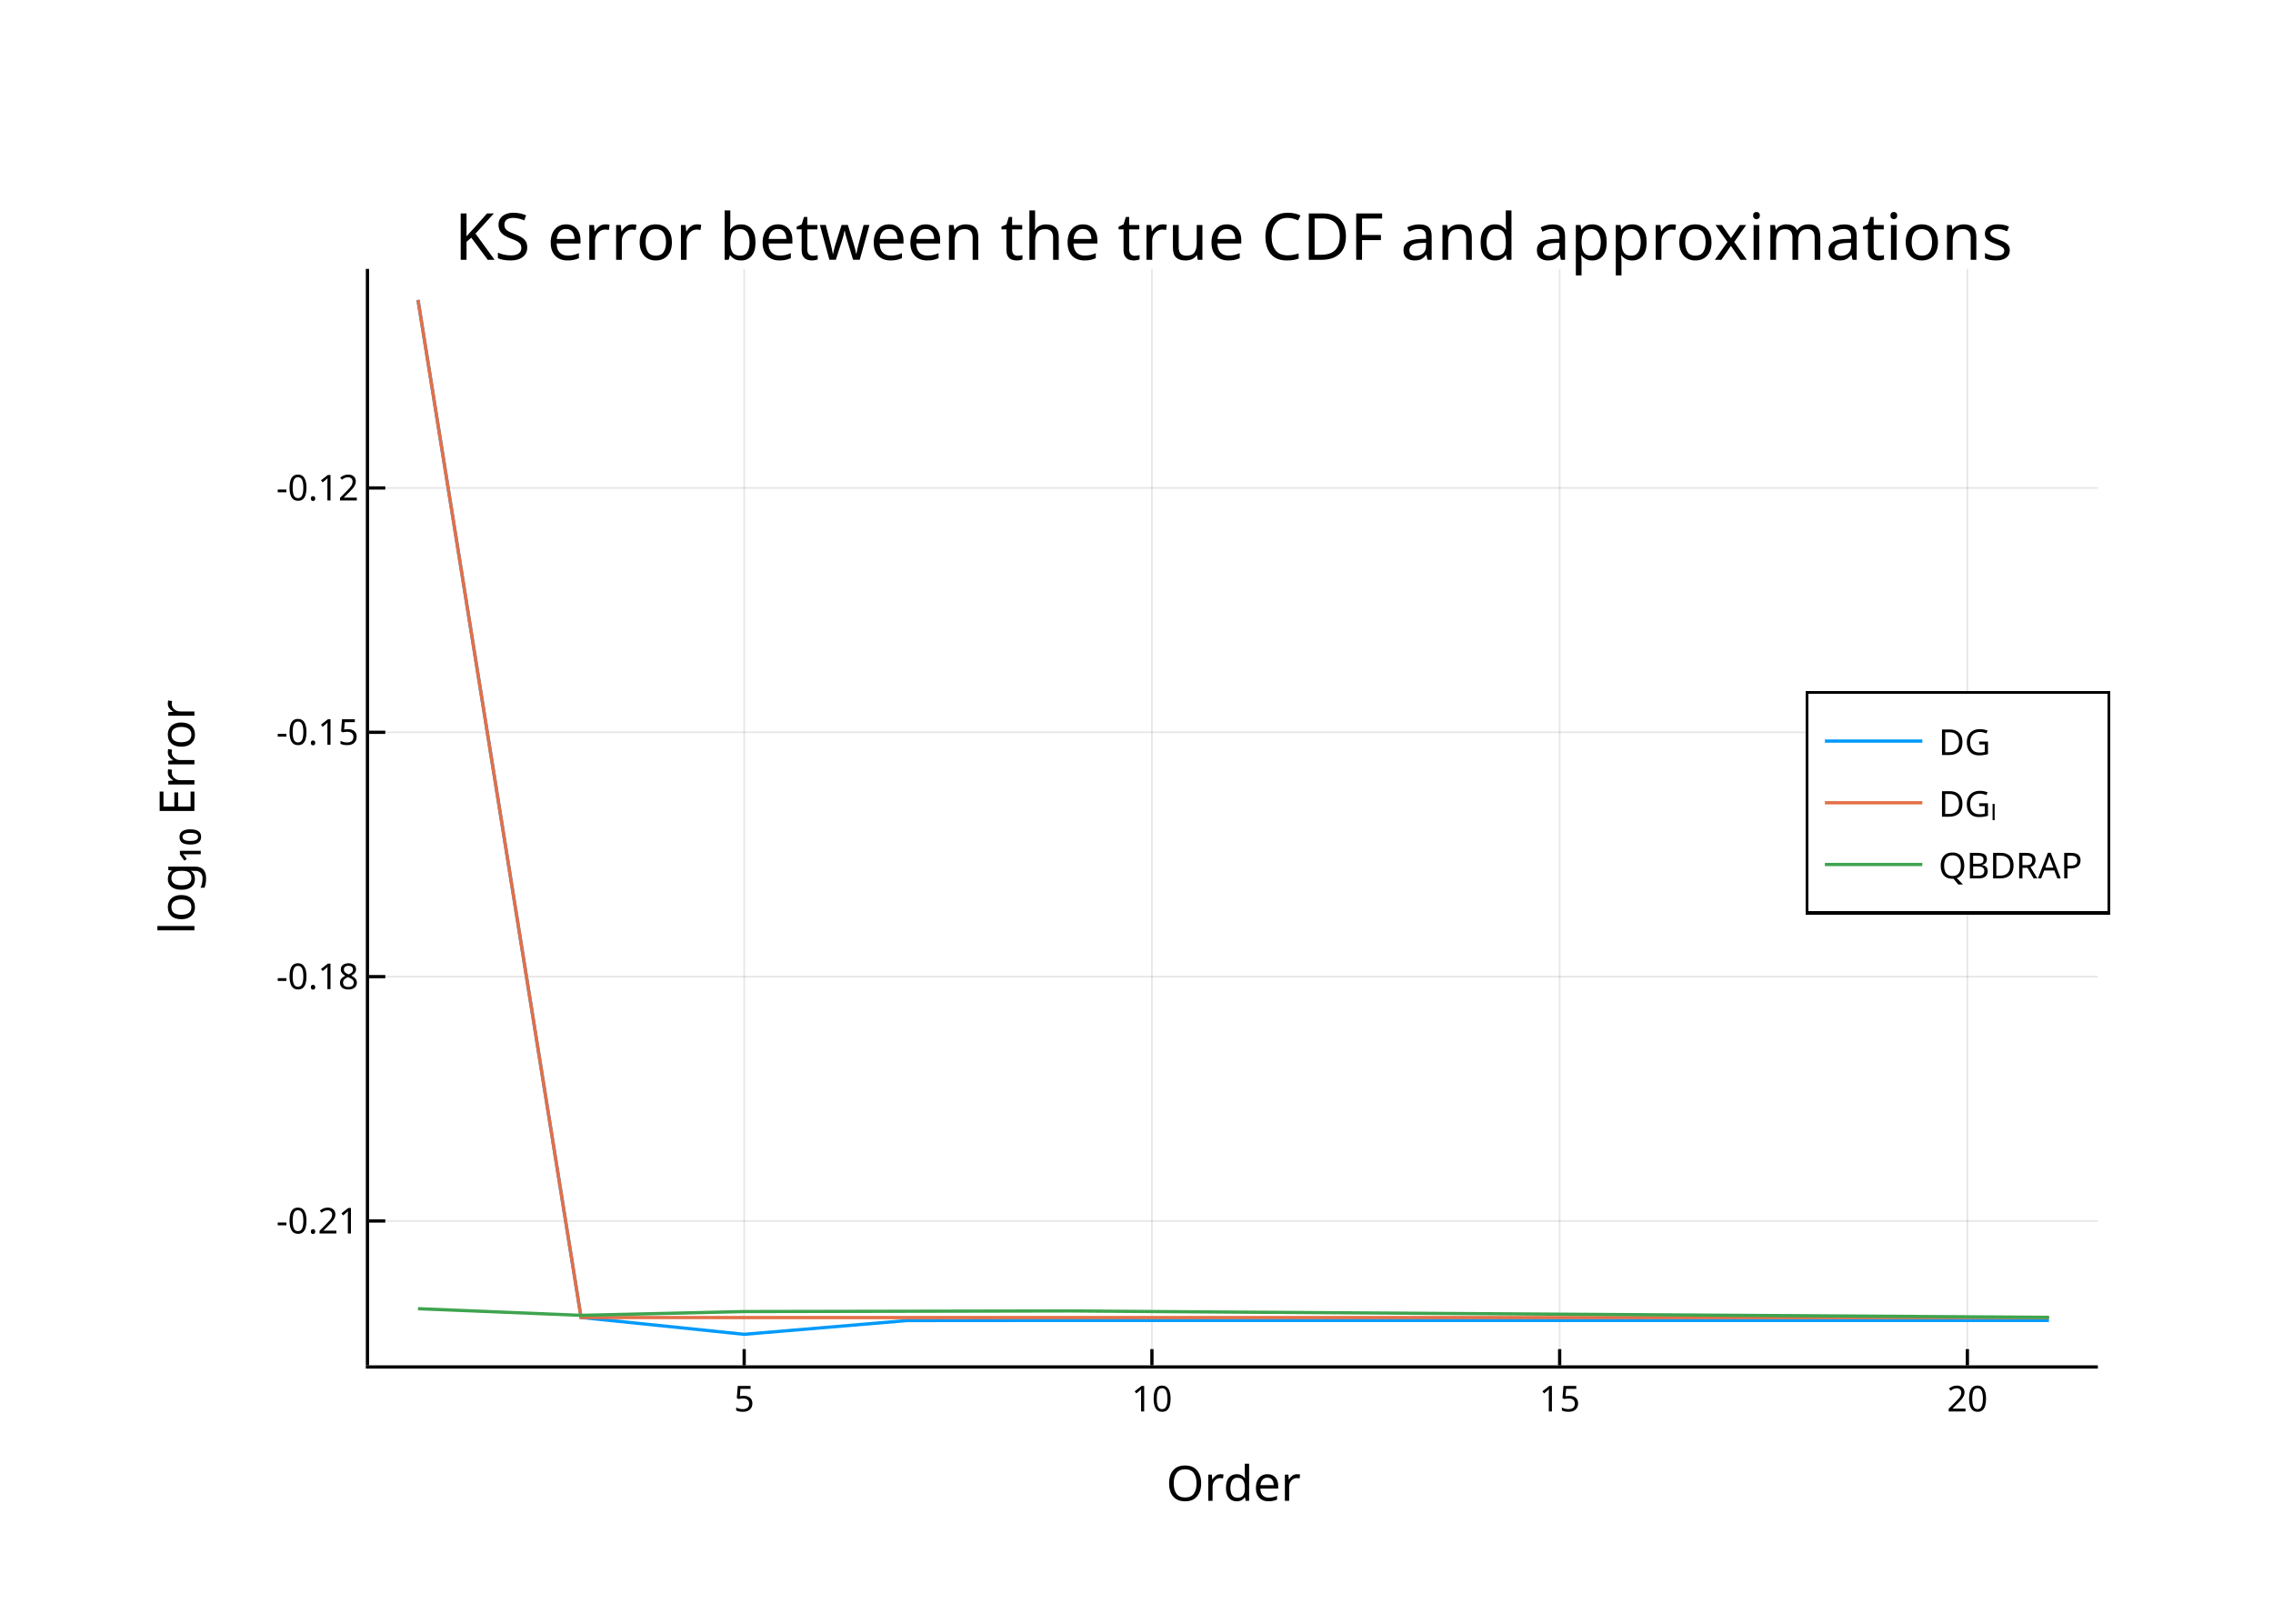
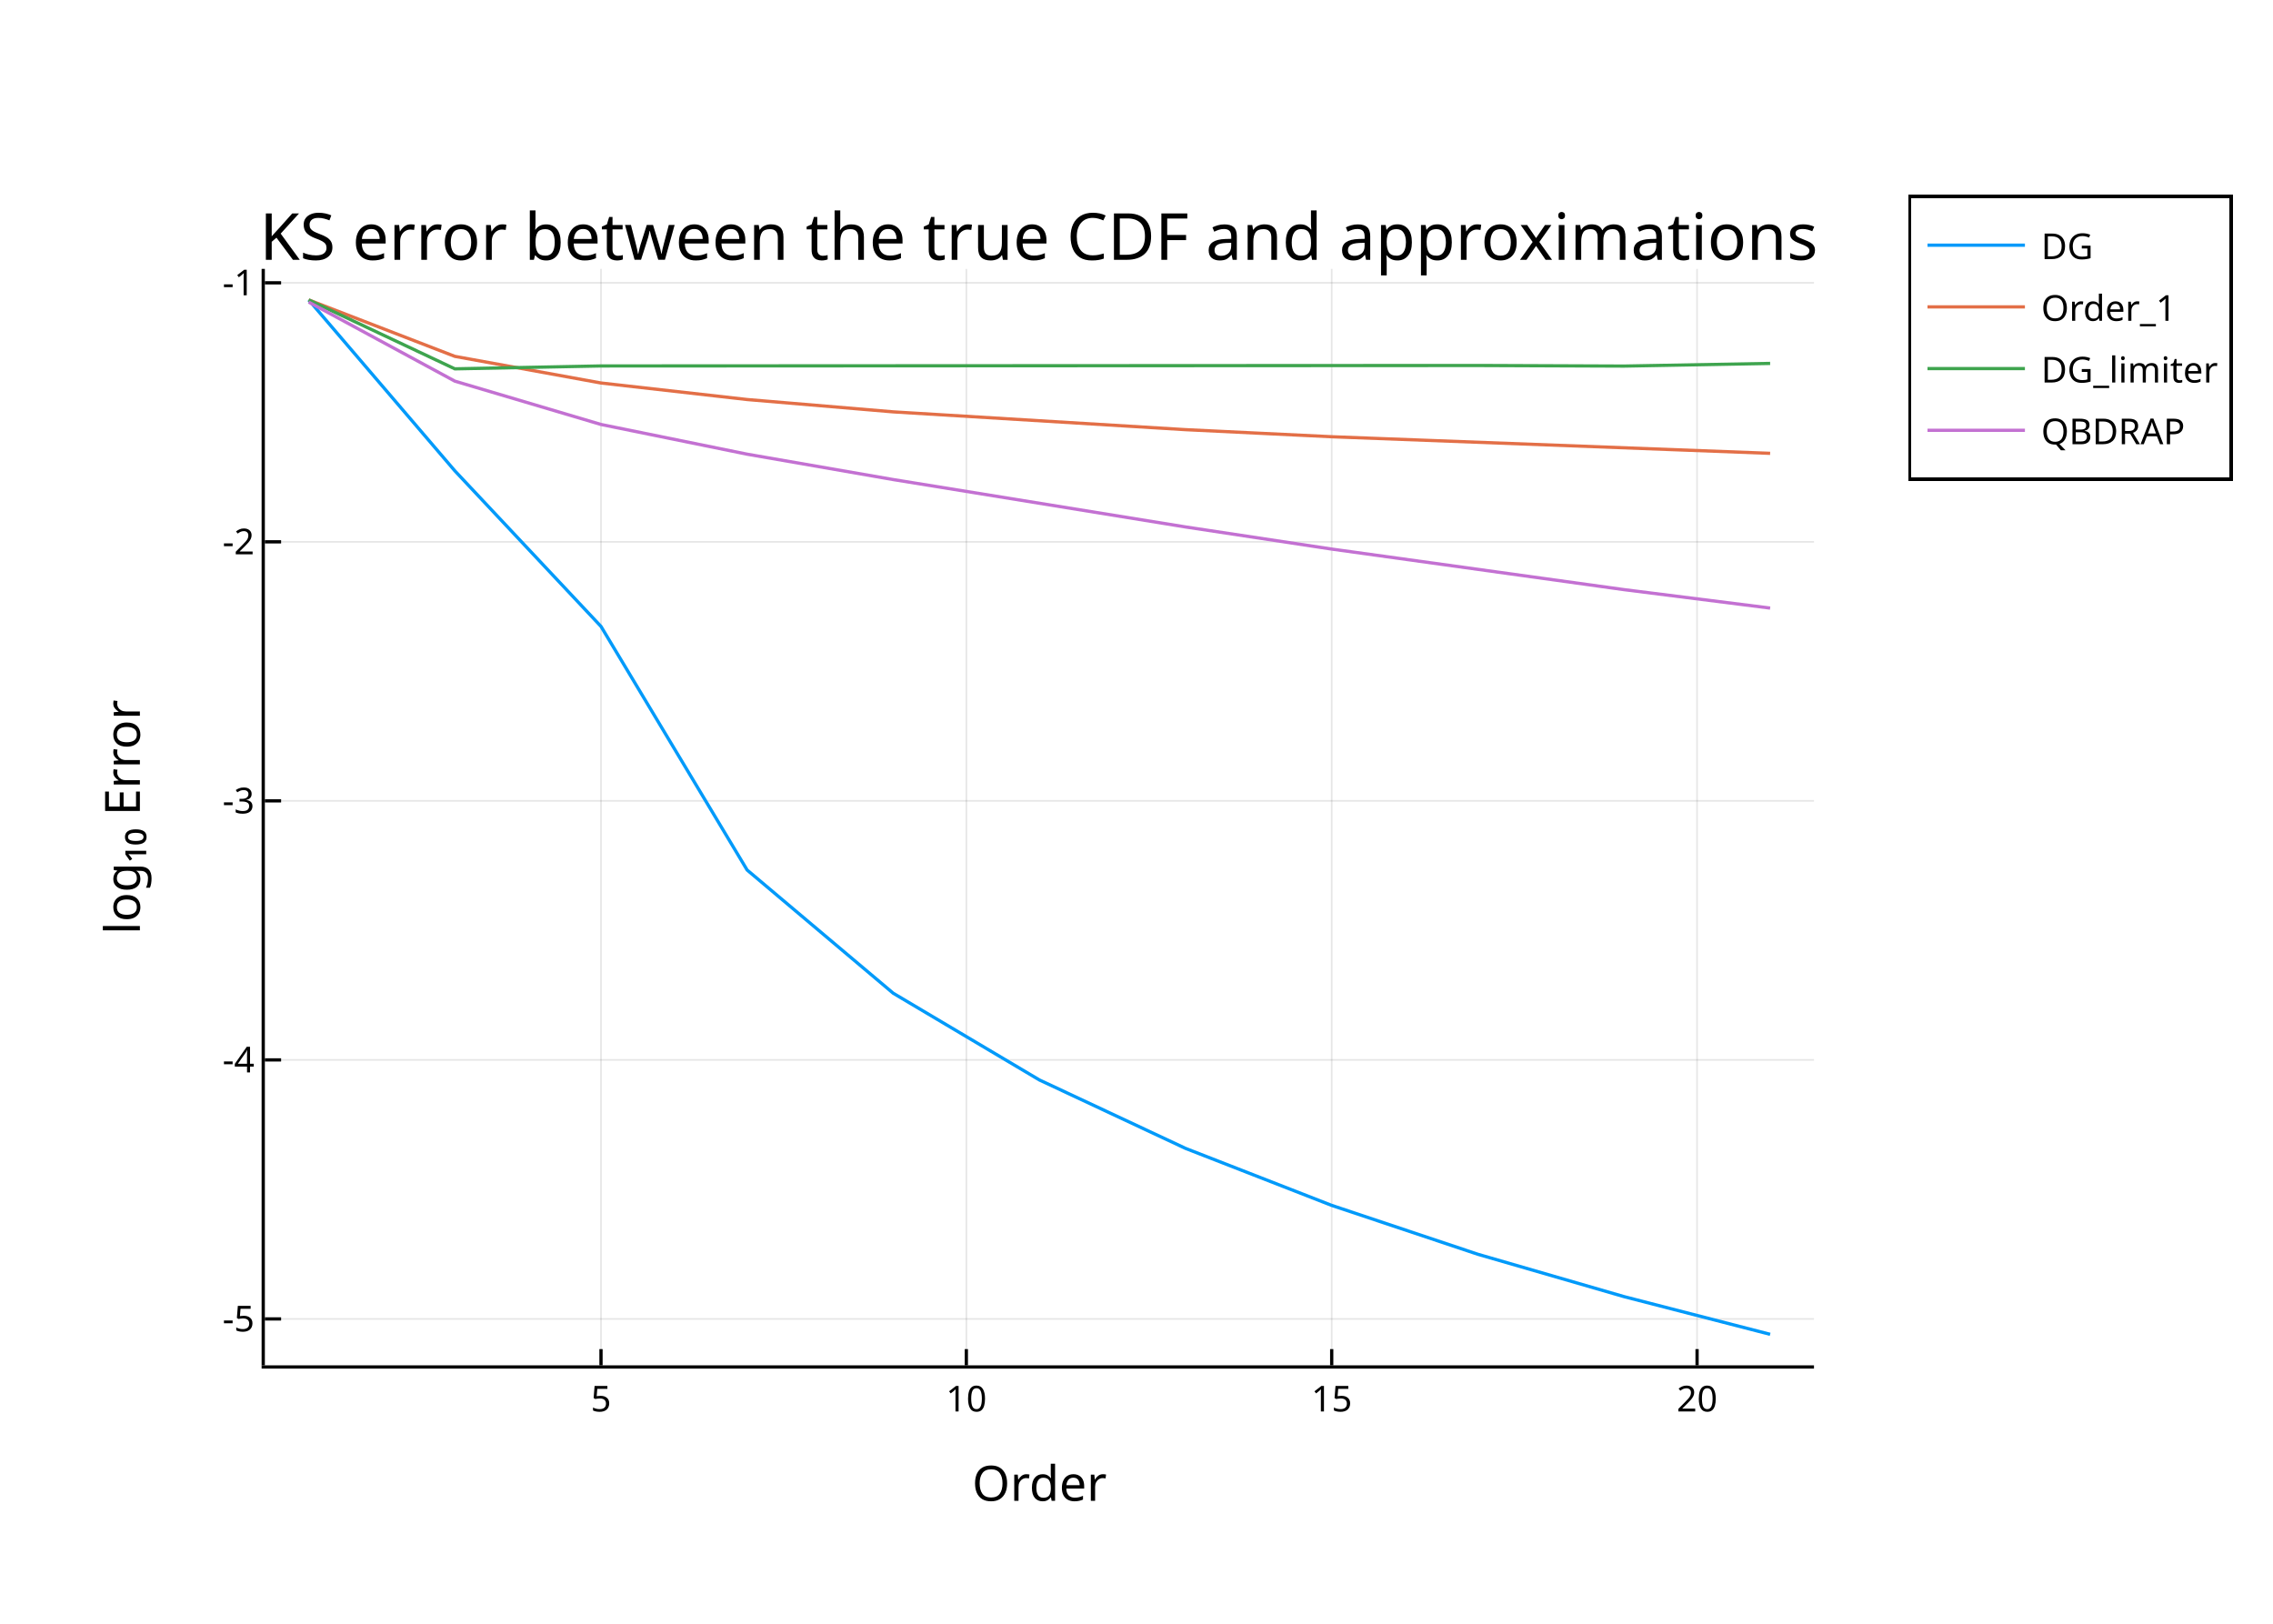
<svg xmlns="http://www.w3.org/2000/svg" class="main-svg" width="700" height="500" style="" viewBox="0 0 700 500">
  <rect x="0" y="0" width="700" height="500" style="fill: rgb(255, 255, 255); fill-opacity: 1;" />
-   <defs id="defs-c7fc05">
+   <defs id="defs-672c8e">
    <g class="clips">
-       <clipPath id="clipc7fc05xyplot" class="plotclip">
-         <rect width="532.404" height="337.635" />
-       </clipPath>
-       <clipPath class="axesclip" id="clipc7fc05x">
-         <rect x="113.659" y="0" width="532.404" height="500" />
-       </clipPath>
-       <clipPath class="axesclip" id="clipc7fc05y">
+       <clipPath id="clip672c8exyplot" class="plotclip">
+         <rect width="477.073" height="337.635" />
+       </clipPath>
+       <clipPath class="axesclip" id="clip672c8ex">
+         <rect x="81.567" y="0" width="477.073" height="500" />
+       </clipPath>
+       <clipPath class="axesclip" id="clip672c8ey">
        <rect x="0" y="82.797" width="700" height="337.635" />
      </clipPath>
-       <clipPath class="axesclip" id="clipc7fc05xy">
-         <rect x="113.659" y="82.797" width="532.404" height="337.635" />
+       <clipPath class="axesclip" id="clip672c8exy">
+         <rect x="81.567" y="82.797" width="477.073" height="337.635" />
      </clipPath>
    </g>
    <g class="gradients" />
  </defs>
  <g class="bglayer" />
  <g class="layer-below">
    <g class="imagelayer" />
    <g class="shapelayer" />
  </g>
  <g class="cartesianlayer">
    <g class="subplot xy">
      <g class="layer-subplot">
        <g class="shapelayer" />
        <g class="imagelayer" />
      </g>
      <g class="gridlayer">
        <g class="x">
-           <path class="xgrid crisp" transform="translate(229.1792,0)" d="M0,82.797v337.635" style="stroke: rgb(0, 0, 0); stroke-opacity: 0.1; stroke-width: 0.5px;" />
-           <path class="xgrid crisp" transform="translate(354.7492,0)" d="M0,82.797v337.635" style="stroke: rgb(0, 0, 0); stroke-opacity: 0.1; stroke-width: 0.5px;" />
-           <path class="xgrid crisp" transform="translate(480.3192,0)" d="M0,82.797v337.635" style="stroke: rgb(0, 0, 0); stroke-opacity: 0.1; stroke-width: 0.5px;" />
-           <path class="xgrid crisp" transform="translate(605.8792,0)" d="M0,82.797v337.635" style="stroke: rgb(0, 0, 0); stroke-opacity: 0.1; stroke-width: 0.5px;" />
+           <path class="xgrid crisp" transform="translate(185.087,0)" d="M0,82.797v337.635" style="stroke: rgb(0, 0, 0); stroke-opacity: 0.1; stroke-width: 0.5px;" />
+           <path class="xgrid crisp" transform="translate(297.597,0)" d="M0,82.797v337.635" style="stroke: rgb(0, 0, 0); stroke-opacity: 0.1; stroke-width: 0.5px;" />
+           <path class="xgrid crisp" transform="translate(410.117,0)" d="M0,82.797v337.635" style="stroke: rgb(0, 0, 0); stroke-opacity: 0.1; stroke-width: 0.5px;" />
+           <path class="xgrid crisp" transform="translate(522.637,0)" d="M0,82.797v337.635" style="stroke: rgb(0, 0, 0); stroke-opacity: 0.1; stroke-width: 0.5px;" />
        </g>
        <g class="y">
-           <path class="ygrid crisp" transform="translate(0,375.9769)" d="M113.659,0h532.404" style="stroke: rgb(0, 0, 0); stroke-opacity: 0.1; stroke-width: 0.5px;" />
-           <path class="ygrid crisp" transform="translate(0,300.7369)" d="M113.659,0h532.404" style="stroke: rgb(0, 0, 0); stroke-opacity: 0.1; stroke-width: 0.5px;" />
-           <path class="ygrid crisp" transform="translate(0,225.4969)" d="M113.659,0h532.404" style="stroke: rgb(0, 0, 0); stroke-opacity: 0.1; stroke-width: 0.5px;" />
-           <path class="ygrid crisp" transform="translate(0,150.2569)" d="M113.659,0h532.404" style="stroke: rgb(0, 0, 0); stroke-opacity: 0.1; stroke-width: 0.5px;" />
+           <path class="ygrid crisp" transform="translate(0,406.1369)" d="M81.567,0h477.073" style="stroke: rgb(0, 0, 0); stroke-opacity: 0.1; stroke-width: 0.5px;" />
+           <path class="ygrid crisp" transform="translate(0,326.3769)" d="M81.567,0h477.073" style="stroke: rgb(0, 0, 0); stroke-opacity: 0.1; stroke-width: 0.5px;" />
+           <path class="ygrid crisp" transform="translate(0,246.6069)" d="M81.567,0h477.073" style="stroke: rgb(0, 0, 0); stroke-opacity: 0.1; stroke-width: 0.5px;" />
+           <path class="ygrid crisp" transform="translate(0,166.8469)" d="M81.567,0h477.073" style="stroke: rgb(0, 0, 0); stroke-opacity: 0.1; stroke-width: 0.5px;" />
+           <path class="ygrid crisp" transform="translate(0,87.08692)" d="M81.567,0h477.073" style="stroke: rgb(0, 0, 0); stroke-opacity: 0.1; stroke-width: 0.5px;" />
        </g>
      </g>
      <g class="zerolinelayer" />
      <path class="xlines-below" />
      <path class="ylines-below" />
      <g class="overlines-below" />
      <g class="xaxislayer-below" />
      <g class="yaxislayer-below" />
      <g class="overaxes-below" />
-       <g class="plot" transform="translate(113.6592,82.79692)" clip-path="url('#clipc7fc05xyplot')">
+       <g class="plot" transform="translate(81.56699,82.79692)" clip-path="url('#clip672c8exyplot')">
        <g class="scatterlayer mlayer">
-           <g class="trace scatter traceb4e497" style="stroke-miterlimit: 2; opacity: 1;">
-             <g class="fills" />
-             <g class="errorbars" />
-             <g class="lines">
-               <path class="js-line" d="M15.07,9.56L65.29,322.89L115.52,328.08L165.75,323.84L215.98,323.8L517.34,323.8" style="vector-effect: non-scaling-stroke; fill: none; stroke: rgb(0, 154, 250); stroke-opacity: 1; stroke-width: 1px; opacity: 1;" />
-             </g>
-             <g class="points" />
-             <g class="text" />
-           </g>
-           <g class="trace scatter trace847e20" style="stroke-miterlimit: 2; opacity: 1;">
-             <g class="fills" />
-             <g class="errorbars" />
-             <g class="lines">
-               <path class="js-line" d="M15.07,9.56L65.29,322.91L115.52,322.92L517.34,322.91" style="vector-effect: non-scaling-stroke; fill: none; stroke: rgb(227, 111, 71); stroke-opacity: 1; stroke-width: 1px; opacity: 1;" />
-             </g>
-             <g class="points" />
-             <g class="text" />
-           </g>
-           <g class="trace scatter traceaeede9" style="stroke-miterlimit: 2; opacity: 1;">
-             <g class="fills" />
-             <g class="errorbars" />
-             <g class="lines">
-               <path class="js-line" d="M15.07,320.19L65.29,322.24L115.52,321.07L215.98,320.88L266.2,321.24L517.34,322.85" style="vector-effect: non-scaling-stroke; fill: none; stroke: rgb(62, 164, 78); stroke-opacity: 1; stroke-width: 1px; opacity: 1;" />
+           <g class="trace scatter trace46bf31" style="stroke-miterlimit: 2; opacity: 1;">
+             <g class="fills" />
+             <g class="errorbars" />
+             <g class="lines">
+               <path class="js-line" d="M13.5,9.56L58.51,62.19L103.52,110.1L148.52,185.11L193.53,223.06L238.54,249.76L283.54,270.83L328.55,288.38L373.56,303.43L418.56,316.47L463.57,328.08" style="vector-effect: non-scaling-stroke; fill: none; stroke: rgb(0, 154, 250); stroke-opacity: 1; stroke-width: 1px; opacity: 1;" />
+             </g>
+             <g class="points" />
+             <g class="text" />
+           </g>
+           <g class="trace scatter trace3e2ef4" style="stroke-miterlimit: 2; opacity: 1;">
+             <g class="fills" />
+             <g class="errorbars" />
+             <g class="lines">
+               <path class="js-line" d="M13.5,9.56L58.51,26.94L103.52,35.14L148.52,40.23L193.53,44.03L283.54,49.51L328.55,51.69L463.57,56.8" style="vector-effect: non-scaling-stroke; fill: none; stroke: rgb(227, 111, 71); stroke-opacity: 1; stroke-width: 1px; opacity: 1;" />
+             </g>
+             <g class="points" />
+             <g class="text" />
+           </g>
+           <g class="trace scatter trace415d68" style="stroke-miterlimit: 2; opacity: 1;">
+             <g class="fills" />
+             <g class="errorbars" />
+             <g class="lines">
+               <path class="js-line" d="M13.5,9.56L58.51,30.78L103.52,29.89L373.56,29.75L418.56,29.93L463.57,29.11" style="vector-effect: non-scaling-stroke; fill: none; stroke: rgb(62, 164, 78); stroke-opacity: 1; stroke-width: 1px; opacity: 1;" />
+             </g>
+             <g class="points" />
+             <g class="text" />
+           </g>
+           <g class="trace scatter trace6ca31c" style="stroke-miterlimit: 2; opacity: 1;">
+             <g class="fills" />
+             <g class="errorbars" />
+             <g class="lines">
+               <path class="js-line" d="M13.5,10.23L58.51,34.57L103.52,47.91L148.52,57.06L193.53,64.88L283.54,79.47L328.55,86.28L418.56,98.77L463.57,104.45" style="vector-effect: non-scaling-stroke; fill: none; stroke: rgb(195, 113, 210); stroke-opacity: 1; stroke-width: 1px; opacity: 1;" />
            </g>
            <g class="points" />
            <g class="text" />
          </g>
        </g>
      </g>
      <g class="overplot" />
-       <path class="xlines-above crisp" d="M112.659,420.932H646.063" style="fill: none; stroke-width: 1px; stroke: rgb(0, 0, 0); stroke-opacity: 1;" />
-       <path class="ylines-above crisp" d="M113.159,82.797V420.432" style="fill: none; stroke-width: 1px; stroke: rgb(0, 0, 0); stroke-opacity: 1;" />
+       <path class="xlines-above crisp" d="M80.567,420.932H558.64" style="fill: none; stroke-width: 1px; stroke: rgb(0, 0, 0); stroke-opacity: 1;" />
+       <path class="ylines-above crisp" d="M81.067,82.797V420.432" style="fill: none; stroke-width: 1px; stroke: rgb(0, 0, 0); stroke-opacity: 1;" />
      <g class="overlines-above" />
      <g class="xaxislayer-above">
-         <path class="xtick ticks crisp" d="M0,420.432v-5" transform="translate(229.1792,0)" style="stroke: rgb(0, 0, 0); stroke-opacity: 1; stroke-width: 1px;" />
-         <path class="xtick ticks crisp" d="M0,420.432v-5" transform="translate(354.7492,0)" style="stroke: rgb(0, 0, 0); stroke-opacity: 1; stroke-width: 1px;" />
-         <path class="xtick ticks crisp" d="M0,420.432v-5" transform="translate(480.3192,0)" style="stroke: rgb(0, 0, 0); stroke-opacity: 1; stroke-width: 1px;" />
-         <path class="xtick ticks crisp" d="M0,420.432v-5" transform="translate(605.8792,0)" style="stroke: rgb(0, 0, 0); stroke-opacity: 1; stroke-width: 1px;" />
-         <g class="xtick">
-           <text text-anchor="middle" x="0" y="434.632" transform="translate(229.1792,0)" style="font-family: sans-serif; font-size: 11px; fill: rgb(0, 0, 0); fill-opacity: 1; white-space: pre;">5</text>
-         </g>
-         <g class="xtick">
-           <text text-anchor="middle" x="0" y="434.632" transform="translate(354.7492,0)" style="font-family: sans-serif; font-size: 11px; fill: rgb(0, 0, 0); fill-opacity: 1; white-space: pre;">10</text>
-         </g>
-         <g class="xtick">
-           <text text-anchor="middle" x="0" y="434.632" transform="translate(480.3192,0)" style="font-family: sans-serif; font-size: 11px; fill: rgb(0, 0, 0); fill-opacity: 1; white-space: pre;">15</text>
-         </g>
-         <g class="xtick">
-           <text text-anchor="middle" x="0" y="434.632" transform="translate(605.8792,0)" style="font-family: sans-serif; font-size: 11px; fill: rgb(0, 0, 0); fill-opacity: 1; white-space: pre;">20</text>
+         <path class="xtick ticks crisp" d="M0,420.432v-5" transform="translate(185.087,0)" style="stroke: rgb(0, 0, 0); stroke-opacity: 1; stroke-width: 1px;" />
+         <path class="xtick ticks crisp" d="M0,420.432v-5" transform="translate(297.597,0)" style="stroke: rgb(0, 0, 0); stroke-opacity: 1; stroke-width: 1px;" />
+         <path class="xtick ticks crisp" d="M0,420.432v-5" transform="translate(410.117,0)" style="stroke: rgb(0, 0, 0); stroke-opacity: 1; stroke-width: 1px;" />
+         <path class="xtick ticks crisp" d="M0,420.432v-5" transform="translate(522.637,0)" style="stroke: rgb(0, 0, 0); stroke-opacity: 1; stroke-width: 1px;" />
+         <g class="xtick">
+           <text text-anchor="middle" x="0" y="434.632" transform="translate(185.087,0)" style="font-family: sans-serif; font-size: 11px; fill: rgb(0, 0, 0); fill-opacity: 1; white-space: pre;">5</text>
+         </g>
+         <g class="xtick">
+           <text text-anchor="middle" x="0" y="434.632" transform="translate(297.597,0)" style="font-family: sans-serif; font-size: 11px; fill: rgb(0, 0, 0); fill-opacity: 1; white-space: pre;">10</text>
+         </g>
+         <g class="xtick">
+           <text text-anchor="middle" x="0" y="434.632" transform="translate(410.117,0)" style="font-family: sans-serif; font-size: 11px; fill: rgb(0, 0, 0); fill-opacity: 1; white-space: pre;">15</text>
+         </g>
+         <g class="xtick">
+           <text text-anchor="middle" x="0" y="434.632" transform="translate(522.637,0)" style="font-family: sans-serif; font-size: 11px; fill: rgb(0, 0, 0); fill-opacity: 1; white-space: pre;">20</text>
        </g>
      </g>
      <g class="yaxislayer-above">
-         <path class="ytick ticks crisp" d="M113.659,0h5" transform="translate(0,375.9769)" style="stroke: rgb(0, 0, 0); stroke-opacity: 1; stroke-width: 1px;" />
-         <path class="ytick ticks crisp" d="M113.659,0h5" transform="translate(0,300.7369)" style="stroke: rgb(0, 0, 0); stroke-opacity: 1; stroke-width: 1px;" />
-         <path class="ytick ticks crisp" d="M113.659,0h5" transform="translate(0,225.4969)" style="stroke: rgb(0, 0, 0); stroke-opacity: 1; stroke-width: 1px;" />
-         <path class="ytick ticks crisp" d="M113.659,0h5" transform="translate(0,150.2569)" style="stroke: rgb(0, 0, 0); stroke-opacity: 1; stroke-width: 1px;" />
-         <g class="ytick">
-           <text text-anchor="end" x="110.459" y="3.85" transform="translate(0,375.9769)" style="font-family: sans-serif; font-size: 11px; fill: rgb(0, 0, 0); fill-opacity: 1; white-space: pre;">-0.21</text>
-         </g>
-         <g class="ytick">
-           <text text-anchor="end" x="110.459" y="3.85" transform="translate(0,300.7369)" style="font-family: sans-serif; font-size: 11px; fill: rgb(0, 0, 0); fill-opacity: 1; white-space: pre;">-0.18</text>
-         </g>
-         <g class="ytick">
-           <text text-anchor="end" x="110.459" y="3.85" transform="translate(0,225.4969)" style="font-family: sans-serif; font-size: 11px; fill: rgb(0, 0, 0); fill-opacity: 1; white-space: pre;">-0.15</text>
-         </g>
-         <g class="ytick">
-           <text text-anchor="end" x="110.459" y="3.85" transform="translate(0,150.2569)" style="font-family: sans-serif; font-size: 11px; fill: rgb(0, 0, 0); fill-opacity: 1; white-space: pre;">-0.12</text>
+         <path class="ytick ticks crisp" d="M81.567,0h5" transform="translate(0,406.1369)" style="stroke: rgb(0, 0, 0); stroke-opacity: 1; stroke-width: 1px;" />
+         <path class="ytick ticks crisp" d="M81.567,0h5" transform="translate(0,326.3769)" style="stroke: rgb(0, 0, 0); stroke-opacity: 1; stroke-width: 1px;" />
+         <path class="ytick ticks crisp" d="M81.567,0h5" transform="translate(0,246.6069)" style="stroke: rgb(0, 0, 0); stroke-opacity: 1; stroke-width: 1px;" />
+         <path class="ytick ticks crisp" d="M81.567,0h5" transform="translate(0,166.8469)" style="stroke: rgb(0, 0, 0); stroke-opacity: 1; stroke-width: 1px;" />
+         <path class="ytick ticks crisp" d="M81.567,0h5" transform="translate(0,87.08692)" style="stroke: rgb(0, 0, 0); stroke-opacity: 1; stroke-width: 1px;" />
+         <g class="ytick">
+           <text text-anchor="end" x="78.367" y="3.85" transform="translate(0,406.1369)" style="font-family: sans-serif; font-size: 11px; fill: rgb(0, 0, 0); fill-opacity: 1; white-space: pre;">-5</text>
+         </g>
+         <g class="ytick">
+           <text text-anchor="end" x="78.367" y="3.85" transform="translate(0,326.3769)" style="font-family: sans-serif; font-size: 11px; fill: rgb(0, 0, 0); fill-opacity: 1; white-space: pre;">-4</text>
+         </g>
+         <g class="ytick">
+           <text text-anchor="end" x="78.367" y="3.85" transform="translate(0,246.6069)" style="font-family: sans-serif; font-size: 11px; fill: rgb(0, 0, 0); fill-opacity: 1; white-space: pre;">-3</text>
+         </g>
+         <g class="ytick">
+           <text text-anchor="end" x="78.367" y="3.85" transform="translate(0,166.8469)" style="font-family: sans-serif; font-size: 11px; fill: rgb(0, 0, 0); fill-opacity: 1; white-space: pre;">-2</text>
+         </g>
+         <g class="ytick">
+           <text text-anchor="end" x="78.367" y="3.85" transform="translate(0,87.08692)" style="font-family: sans-serif; font-size: 11px; fill: rgb(0, 0, 0); fill-opacity: 1; white-space: pre;">-1</text>
        </g>
      </g>
      <g class="overaxes-above" />
    </g>
  </g>
  <g class="polarlayer" />
  <g class="ternarylayer" />
  <g class="geolayer" />
  <g class="funnelarealayer" />
  <g class="pielayer" />
  <g class="treemaplayer" />
  <g class="sunburstlayer" />
  <g class="glimages" />
-   <defs id="topdefs-c7fc05">
+   <defs id="topdefs-672c8e">
    <g class="clips" />
-     <clipPath id="legendc7fc05">
-       <rect width="92" height="67" x="1" y="1" />
+     <clipPath id="legend672c8e">
+       <rect width="98" height="86" x="1" y="1" />
    </clipPath>
  </defs>
  <g class="layer-above">
    <g class="imagelayer" />
    <g class="shapelayer" />
  </g>
  <g class="infolayer">
-     <g class="legend" pointer-events="all" transform="translate(556,212.7)">
-       <rect class="bg" shape-rendering="crispEdges" width="93" height="68" x="0.5" y="0.5" style="stroke: rgb(0, 0, 0); stroke-opacity: 1; fill: rgb(255, 255, 255); fill-opacity: 1; stroke-width: 1px;" />
-       <g class="scrollbox" transform="" clip-path="url('#legendc7fc05')">
+     <g class="legend" pointer-events="all" transform="translate(587.6,60)">
+       <rect class="bg" shape-rendering="crispEdges" width="99" height="87" x="0.5" y="0.5" style="stroke: rgb(0, 0, 0); stroke-opacity: 1; fill: rgb(255, 255, 255); fill-opacity: 1; stroke-width: 1px;" />
+       <g class="scrollbox" transform="" clip-path="url('#legend672c8e')">
        <g class="groups">
          <g class="traces" transform="translate(1,15.5)" style="opacity: 1;">
            <text class="legendtext" text-anchor="start" x="40" y="4.29" style="font-family: sans-serif; font-size: 11px; fill: rgb(0, 0, 0); fill-opacity: 1; white-space: pre;">DG</text>
            <g class="layers" style="opacity: 1;">
              <g class="legendfill" />
              <g class="legendlines">
                <path class="js-line" d="M5,0h30" style="fill: none; stroke: rgb(0, 154, 250); stroke-opacity: 1; stroke-width: 1px;" />
              </g>
              <g class="legendsymbols">
                <g class="legendpoints" />
              </g>
            </g>
-             <rect class="legendtoggle" x="0" y="-9.5" width="86.469" height="19" style="fill: rgb(0, 0, 0); fill-opacity: 0;" />
+             <rect class="legendtoggle" x="0" y="-9.5" width="92.109" height="19" style="fill: rgb(0, 0, 0); fill-opacity: 0;" />
          </g>
          <g class="traces" transform="translate(1,34.5)" style="opacity: 1;">
-             <text class="legendtext" text-anchor="start" x="40" y="4.29" style="font-family: sans-serif; font-size: 11px; fill: rgb(0, 0, 0); fill-opacity: 1; white-space: pre;">DGₗ</text>
+             <text class="legendtext" text-anchor="start" x="40" y="4.29" style="font-family: sans-serif; font-size: 11px; fill: rgb(0, 0, 0); fill-opacity: 1; white-space: pre;">Order_1</text>
            <g class="layers" style="opacity: 1;">
              <g class="legendfill" />
              <g class="legendlines">
                <path class="js-line" d="M5,0h30" style="fill: none; stroke: rgb(227, 111, 71); stroke-opacity: 1; stroke-width: 1px;" />
              </g>
              <g class="legendsymbols">
                <g class="legendpoints" />
              </g>
            </g>
-             <rect class="legendtoggle" x="0" y="-9.5" width="86.469" height="19" style="fill: rgb(0, 0, 0); fill-opacity: 0;" />
+             <rect class="legendtoggle" x="0" y="-9.5" width="92.109" height="19" style="fill: rgb(0, 0, 0); fill-opacity: 0;" />
          </g>
          <g class="traces" transform="translate(1,53.5)" style="opacity: 1;">
+             <text class="legendtext" text-anchor="start" x="40" y="4.29" style="font-family: sans-serif; font-size: 11px; fill: rgb(0, 0, 0); fill-opacity: 1; white-space: pre;">DG_limiter</text>
+             <g class="layers" style="opacity: 1;">
+               <g class="legendfill" />
+               <g class="legendlines">
+                 <path class="js-line" d="M5,0h30" style="fill: none; stroke: rgb(62, 164, 78); stroke-opacity: 1; stroke-width: 1px;" />
+               </g>
+               <g class="legendsymbols">
+                 <g class="legendpoints" />
+               </g>
+             </g>
+             <rect class="legendtoggle" x="0" y="-9.5" width="92.109" height="19" style="fill: rgb(0, 0, 0); fill-opacity: 0;" />
+           </g>
+           <g class="traces" transform="translate(1,72.5)" style="opacity: 1;">
            <text class="legendtext" text-anchor="start" x="40" y="4.29" style="font-family: sans-serif; font-size: 11px; fill: rgb(0, 0, 0); fill-opacity: 1; white-space: pre;">QBDRAP</text>
            <g class="layers" style="opacity: 1;">
              <g class="legendfill" />
              <g class="legendlines">
-                 <path class="js-line" d="M5,0h30" style="fill: none; stroke: rgb(62, 164, 78); stroke-opacity: 1; stroke-width: 1px;" />
-               </g>
-               <g class="legendsymbols">
-                 <g class="legendpoints" />
-               </g>
-             </g>
-             <rect class="legendtoggle" x="0" y="-9.5" width="86.469" height="19" style="fill: rgb(0, 0, 0); fill-opacity: 0;" />
+                 <path class="js-line" d="M5,0h30" style="fill: none; stroke: rgb(195, 113, 210); stroke-opacity: 1; stroke-width: 1px;" />
+               </g>
+               <g class="legendsymbols">
+                 <g class="legendpoints" />
+               </g>
+             </g>
+             <rect class="legendtoggle" x="0" y="-9.5" width="92.109" height="19" style="fill: rgb(0, 0, 0); fill-opacity: 0;" />
          </g>
        </g>
      </g>
      <rect class="scrollbar" rx="20" ry="3" width="0" height="0" x="0" y="0" style="fill: rgb(128, 139, 164); fill-opacity: 1;" />
    </g>
    <g class="g-gtitle" />
    <g class="g-xtitle">
-       <text class="xtitle" x="379.861" y="462.141" text-anchor="middle" style="font-family: sans-serif; font-size: 15px; fill: rgb(0, 0, 0); opacity: 1; font-weight: normal; white-space: pre;">Order</text>
+       <text class="xtitle" x="320.104" y="462.141" text-anchor="middle" style="font-family: sans-serif; font-size: 15px; fill: rgb(0, 0, 0); opacity: 1; font-weight: normal; white-space: pre;">Order</text>
    </g>
    <g class="g-ytitle">
-       <text class="ytitle" transform="rotate(-90,59.875,251.6146)" x="59.875" y="251.615" text-anchor="middle" style="font-family: sans-serif; font-size: 15px; fill: rgb(0, 0, 0); opacity: 1; font-weight: normal; white-space: pre;">log₁₀ Error</text>
+       <text class="ytitle" transform="rotate(-90,43.07812,251.6146)" x="43.078" y="251.615" text-anchor="middle" style="font-family: sans-serif; font-size: 15px; fill: rgb(0, 0, 0); opacity: 1; font-weight: normal; white-space: pre;">log₁₀ Error</text>
    </g>
    <g class="annotation" data-index="0" style="opacity: 1;">
-       <g class="annotation-text-g" transform="rotate(0,379.8611,73)">
-         <g class="cursor-pointer" transform="translate(150,60)">
+       <g class="annotation-text-g" transform="rotate(0,320.1037,73)">
+         <g class="cursor-pointer" transform="translate(90,60)">
          <rect class="bg" x="0.5" y="0.5" width="459" height="25" style="stroke-width: 1px; stroke: rgb(0, 0, 0); stroke-opacity: 0; fill: rgb(0, 0, 0); fill-opacity: 0;" />
          <text class="annotation-text" text-anchor="middle" x="229.891" y="20" style="font-family: sans-serif; font-size: 20px; fill: rgb(0, 0, 0); fill-opacity: 1; white-space: pre;">KS error between the true CDF and approximations</text>
        </g>
      </g>
    </g>
  </g>
</svg>
